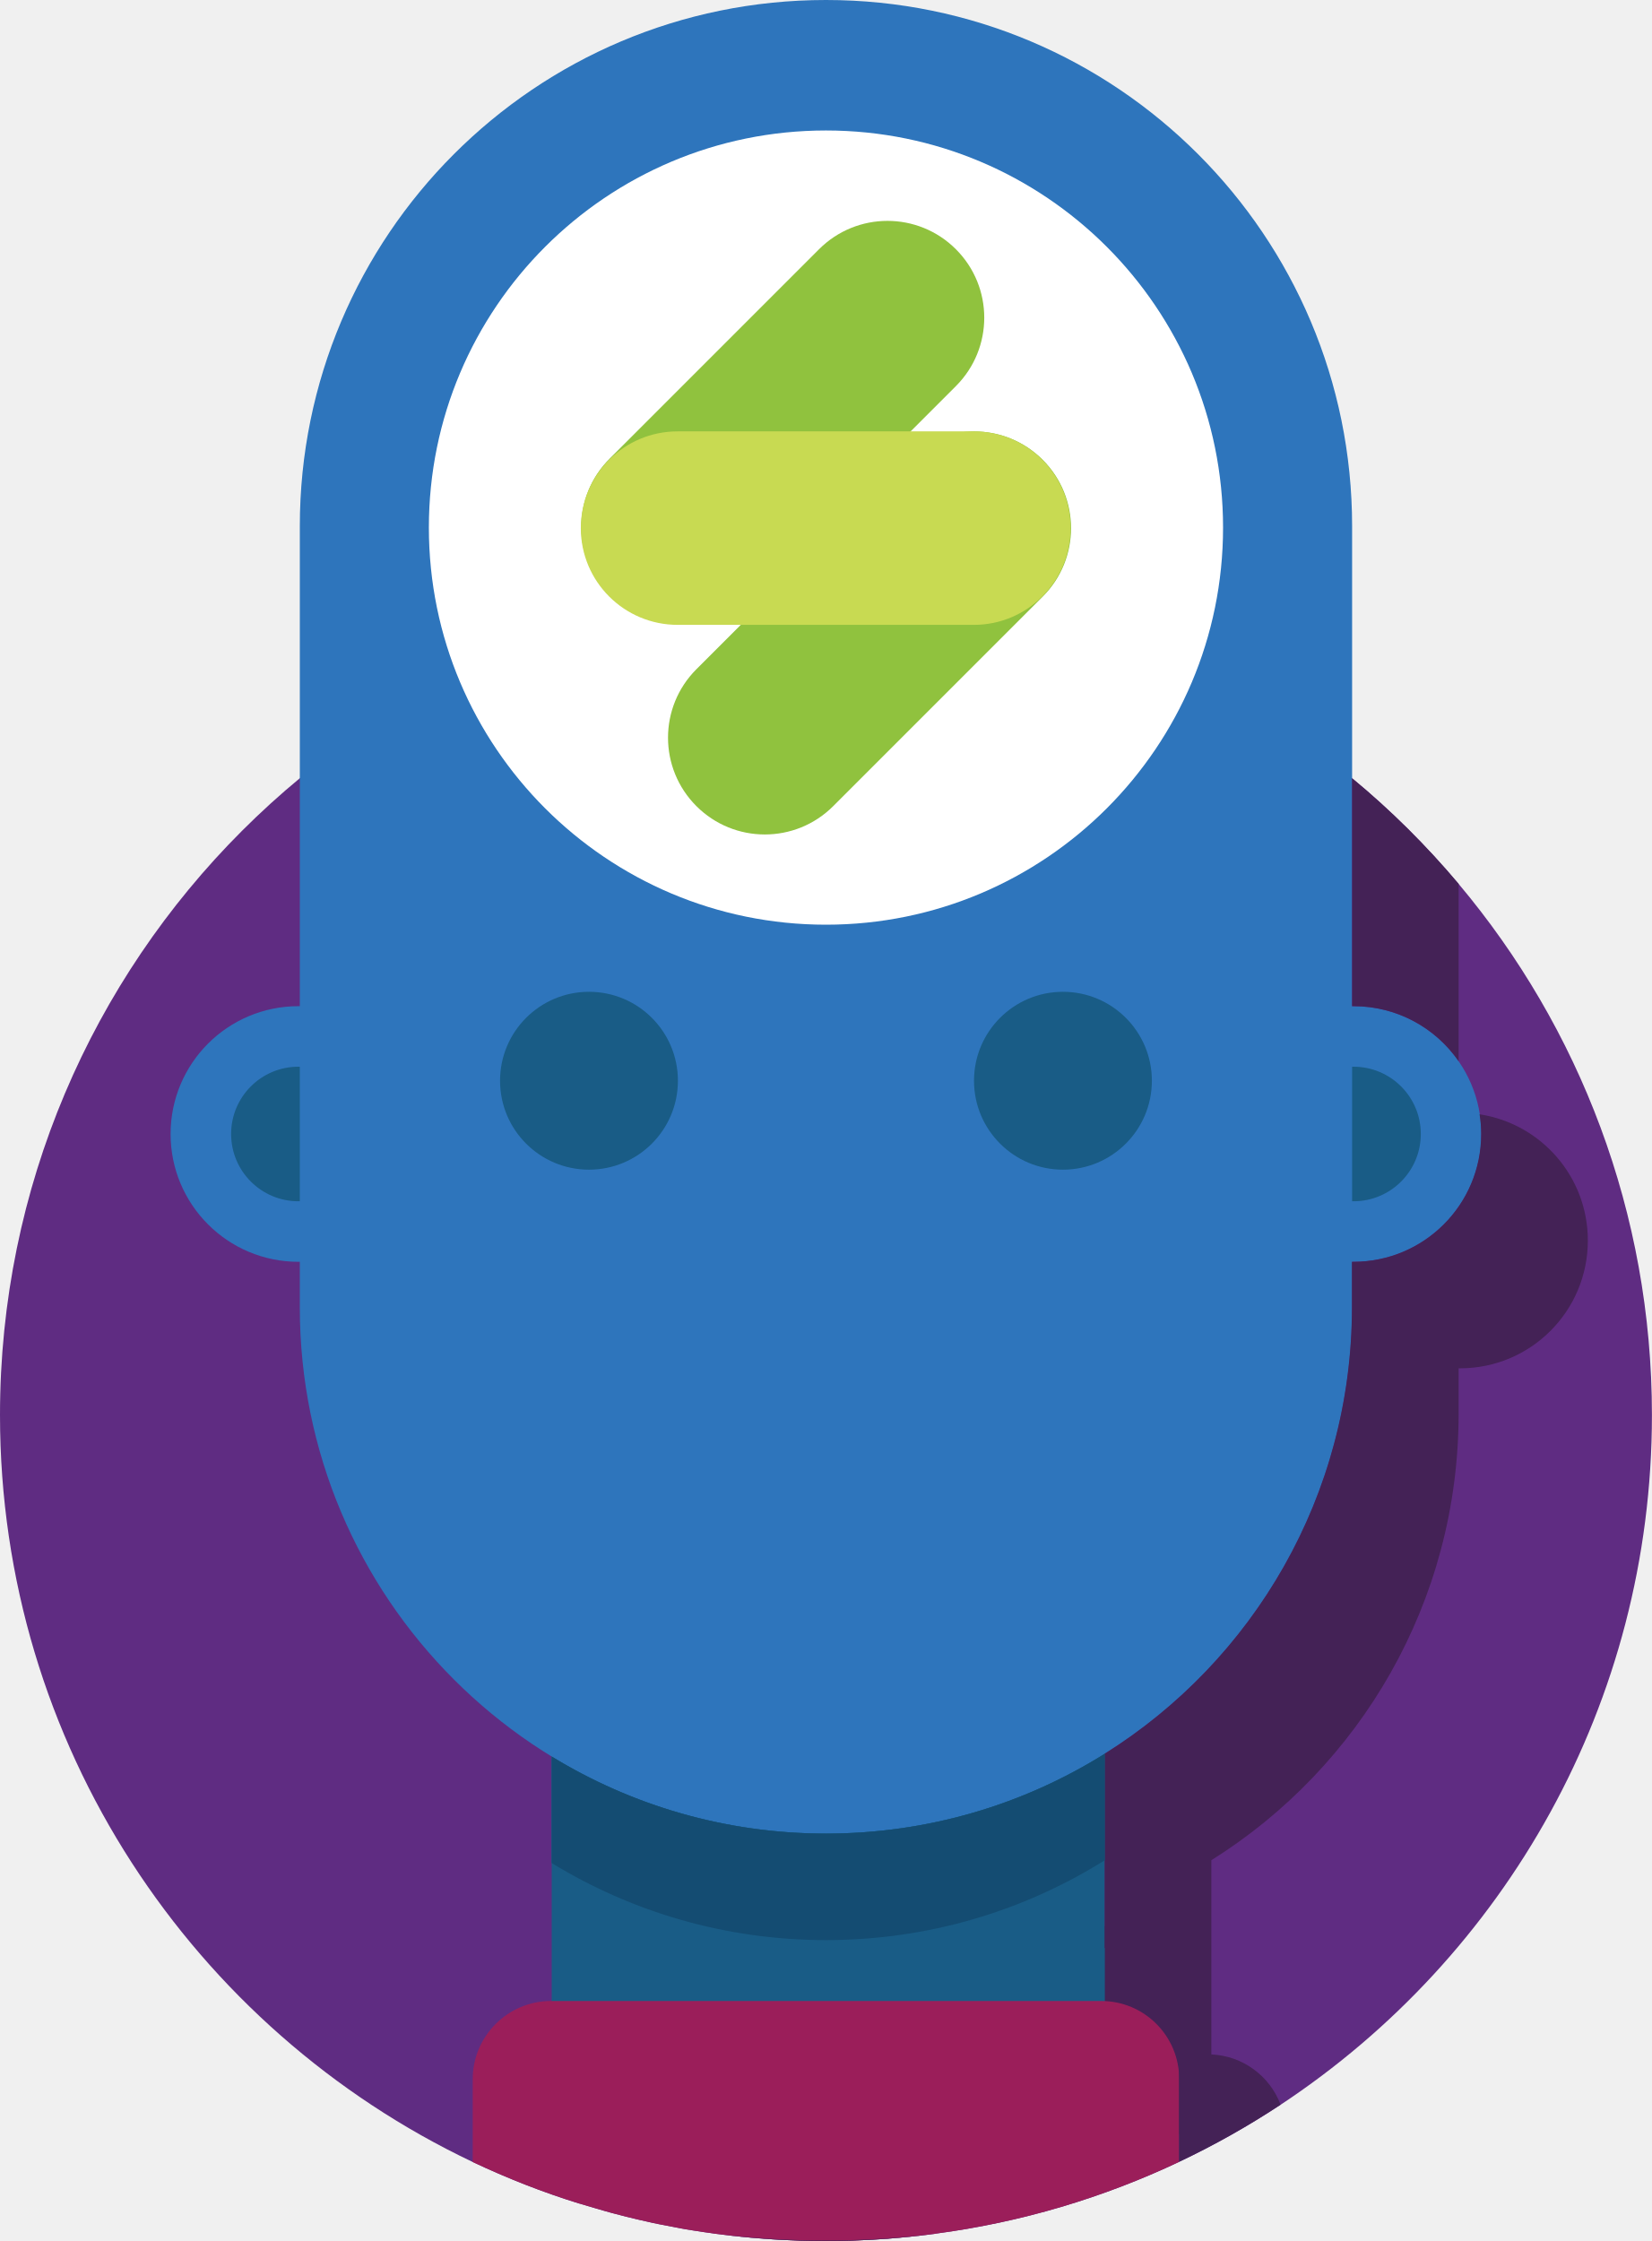
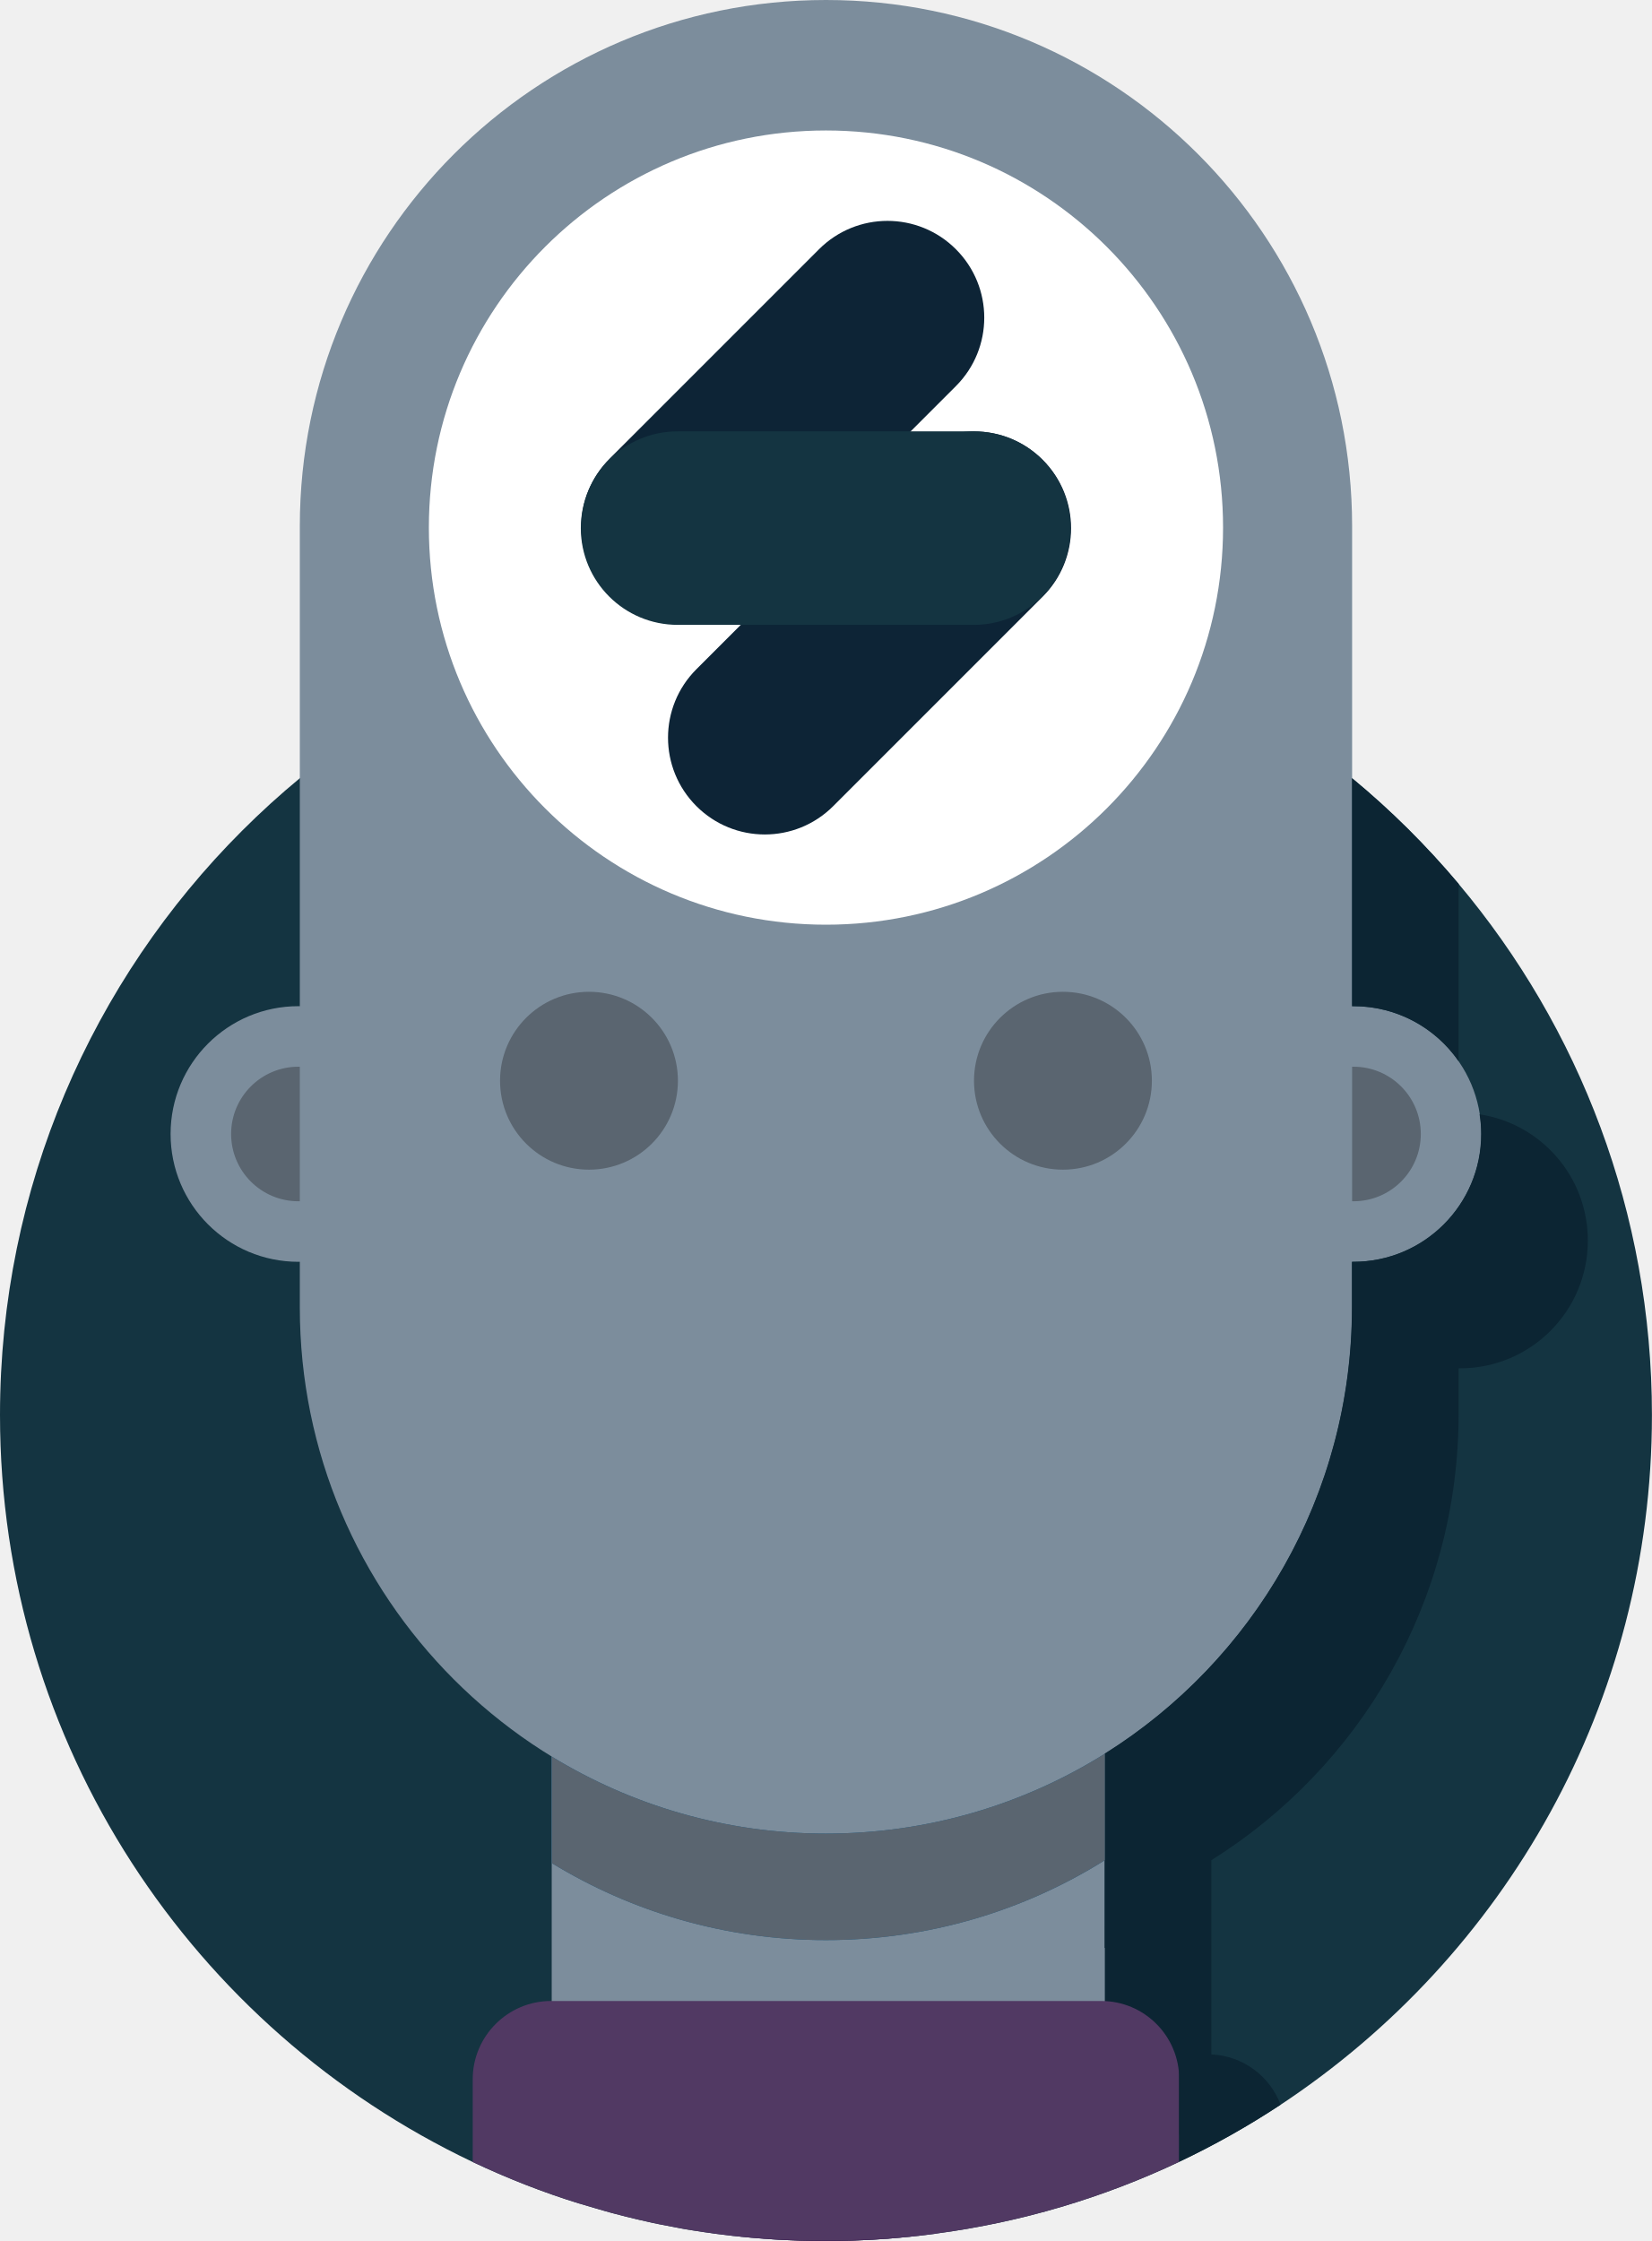
- <svg xmlns="http://www.w3.org/2000/svg" version="1.1" x="0px" y="0px" viewBox="0 0 930.6 1262.4" style="enable-background:new 0 0 930.6 1262.4;" xml:space="preserve">
+ <svg xmlns="http://www.w3.org/2000/svg" version="1.1" id="Layer_1" x="0px" y="0px" viewBox="0 0 930.6 1262.4" style="enable-background:new 0 0 930.6 1262.4;" xml:space="preserve">
  <style type="text/css">
- 	.st0{fill:#5F2C82;}
- 	.st1{fill:#442256;}
- 	.st2{fill:#2E75BC;}
- 	.st3{fill:#195C86;}
- 	.st4{fill:#9B1E5A;}
- 	.st5{fill:#FFFFFF;}
- 	.st6{fill:#90C23E;}
- 	.st7{fill:#C8DA52;}
- 	.st8{fill:#144C72;}
+ 	.st0{fill:#143441;}
+ 	.st1{fill:#0C2533;}
+ 	.st2{fill:#7C8D9C;}
+ 	.st3{fill:#5A6570;}
+ 	.st4{fill:#195C86;}
+ 	.st5{fill:#513963;}
+ 	.st6{fill:#FFFFFF;}
+ 	.st7{fill:#0D2436;}
+ 	.st8{fill:#442256;}
</style>
-   <g id="Layer_1">
-     <g id="Layer_2">
-       <path class="st0" d="M930.6,797.1c0,162.4-83.1,305.2-209.1,388.5c-18.2,12-37.3,22.8-57.2,32.2c-42.7,20.2-88.9,34.1-137.5,40.5    c-0.1,0-0.2,0-0.4,0.1c-20,2.6-40.4,4-61.1,4c-20.3,0-40.4-1.3-60-3.8c-1.7-0.2-3.4-0.4-5.1-0.7c-2.3-0.3-4.5-0.6-6.8-1    c-0.9-0.1-1.8-0.3-2.7-0.4c-1.5-0.2-2.9-0.5-4.4-0.7c-0.9-0.2-1.8-0.3-2.7-0.5c-0.9-0.2-1.8-0.3-2.6-0.5c-2.1-0.4-4.2-0.8-6.2-1.2    c-1.2-0.2-2.4-0.5-3.7-0.7c-2-0.4-4-0.8-6-1.3c-1.6-0.4-3.3-0.7-4.9-1.1c-4.8-1.1-9.6-2.3-14.4-3.6c-0.3-0.1-0.5-0.1-0.8-0.2    c-1.4-0.4-2.8-0.8-4.3-1.2c-1.4-0.4-2.8-0.8-4.1-1.2c-0.5-0.1-1-0.3-1.4-0.4c-1.4-0.4-2.7-0.8-4.1-1.2c-1.3-0.4-2.7-0.8-4-1.2    c-0.3-0.1-0.5-0.2-0.8-0.2c-20.7-6.4-40.7-14.3-60-23.4C108.9,1143.2,0,982.9,0,797.1c0-257,208.3-465.3,465.3-465.3    c112.6,0,215.9,40,296.4,106.6c21.8,18,41.8,37.9,60,59.5C889.7,578.8,930.6,683.2,930.6,797.1z" />
-     </g>
-     <rect x="598.7" y="1085" class="st1" width="70" height="117.3" />
-     <circle class="st2" cx="168.1" cy="638.8" r="72" />
-     <circle class="st3" cx="168.1" cy="638.8" r="37.9" />
-     <circle class="st2" cx="762.5" cy="638.8" r="72" />
-     <circle class="st3" cx="762.5" cy="638.8" r="37.9" />
-     <rect x="310.8" y="819.6" class="st3" width="311.6" height="320.4" />
-     <path class="st2" d="M465.3,1032.9L465.3,1032.9c-163.8,0-296.4-132.8-296.4-296.4v-440C168.9,132.8,301.5,0,465.3,0l0,0   c163.8,0,296.4,132.8,296.4,296.4v439.9C761.7,900.2,629.1,1032.9,465.3,1032.9z" />
+   <g id="Layer_2">
+     <path class="st0" d="M930.6,797.1c0,162.4-83.1,305.2-209.1,388.5c-18.2,12-37.3,22.8-57.2,32.2c-42.7,20.2-88.9,34.1-137.5,40.5   c-0.1,0-0.2,0-0.4,0.1c-20,2.6-40.4,4-61.1,4c-20.3,0-40.4-1.3-60-3.8c-1.7-0.2-3.4-0.4-5.1-0.7c-2.3-0.3-4.5-0.6-6.8-1   c-0.9-0.1-1.8-0.3-2.7-0.4c-1.5-0.2-2.9-0.5-4.4-0.7c-0.9-0.2-1.8-0.3-2.7-0.5c-0.9-0.2-1.8-0.3-2.6-0.5c-2.1-0.4-4.2-0.8-6.2-1.2   c-1.2-0.2-2.4-0.5-3.7-0.7c-2-0.4-4-0.8-6-1.3c-1.6-0.4-3.3-0.7-4.9-1.1c-4.8-1.1-9.6-2.3-14.4-3.6c-0.3-0.1-0.5-0.1-0.8-0.2   c-1.4-0.4-2.8-0.8-4.3-1.2c-1.4-0.4-2.8-0.8-4.1-1.2c-0.5-0.1-1-0.3-1.4-0.4c-1.4-0.4-2.7-0.8-4.1-1.2c-1.3-0.4-2.7-0.8-4-1.2   c-0.3-0.1-0.5-0.2-0.8-0.2c-20.7-6.4-40.7-14.3-60-23.4C108.9,1143.2,0,982.9,0,797.1c0-257,208.3-465.3,465.3-465.3   c112.6,0,215.9,40,296.4,106.6c21.8,18,41.8,37.9,60,59.5C889.7,578.8,930.6,683.2,930.6,797.1z" />
+   </g>
+   <rect x="598.7" y="1085" class="st1" width="70" height="117.3" />
+   <circle class="st2" cx="168.1" cy="638.8" r="72" />
+   <circle class="st3" cx="168.1" cy="638.8" r="37.9" />
+   <circle class="st2" cx="762.5" cy="638.8" r="72" />
+   <circle class="st3" cx="762.5" cy="638.8" r="37.9" />
+   <rect x="310.8" y="819.6" class="st2" width="311.6" height="320.4" />
+   <path class="st2" d="M465.3,1032.9L465.3,1032.9c-163.8,0-296.4-132.8-296.4-296.4v-440C168.9,132.8,301.5,0,465.3,0l0,0  c163.8,0,296.4,132.8,296.4,296.4v439.9C761.7,900.2,629.1,1032.9,465.3,1032.9z" />
+   <path class="st4" d="M622.4,987.9v60c-45.5,28.5-99.4,45-157.1,45c-56.6,0-109.5-15.9-154.5-43.4v-60c45,27.5,97.9,43.4,154.5,43.4  C523,1032.9,576.9,1016.4,622.4,987.9z" />
+   <path class="st5" d="M664.3,1171.2v46.6c-42.7,20.2-88.9,34.1-137.5,40.5c-0.1,0-0.2,0-0.4,0.1c-20,2.6-40.4,4-61.1,4  c-20.3,0-40.4-1.3-60-3.8c-1.7-0.2-3.4-0.4-5.1-0.7c-2.3-0.3-4.5-0.6-6.8-1c-0.9-0.1-1.8-0.3-2.7-0.4c-1.5-0.2-2.9-0.5-4.4-0.7  c-0.9-0.2-1.8-0.3-2.7-0.5c-0.9-0.2-1.8-0.3-2.6-0.5c-2.1-0.4-4.2-0.8-6.2-1.2c-1.2-0.2-2.4-0.5-3.7-0.7c-2-0.4-4-0.8-6-1.3  c-1.6-0.4-3.3-0.7-4.9-1.1c-4.8-1.1-9.6-2.3-14.4-3.6c-0.3-0.1-0.5-0.1-0.8-0.2c-1.4-0.4-2.8-0.8-4.3-1.2c-1.4-0.4-2.8-0.8-4.1-1.2  c-0.5-0.1-1-0.3-1.4-0.4c-1.4-0.4-2.7-0.8-4.1-1.2c-1.3-0.4-2.7-0.8-4-1.2c-0.3-0.1-0.5-0.2-0.8-0.2c-20.7-6.4-40.7-14.3-60-23.4  v-46.6c0-24.3,19.8-44.1,44.1-44.1h309.8C644.5,1127.1,664.3,1146.8,664.3,1171.2z" />
+   <circle class="st6" cx="465.3" cy="297.2" r="223.7" />
+   <circle class="st3" cx="331.8" cy="608.8" r="50.1" />
+   <circle class="st3" cx="598.8" cy="608.8" r="50.1" />
+   <path class="st7" d="M343.4,335.5L343.4,335.5c-21.3-21.3-21.3-55.8,0-77.1l118-118c21.3-21.3,55.8-21.3,77.1,0l0,0  c21.3,21.3,21.3,55.8,0,77.1l-118,118C399.2,356.8,364.7,356.8,343.4,335.5z" />
+   <path class="st7" d="M392.3,454.1L392.3,454.1c-21.3-21.3-21.3-55.8,0-77.1l118-118c21.3-21.3,55.8-21.3,77.1,0l0,0  c21.3,21.3,21.3,55.8,0,77.1l-118,118C448.1,475.4,413.6,475.4,392.3,454.1z" />
+   <path class="st0" d="M327.2,297.5L327.2,297.5c0-30.1,24.4-54.5,54.5-54.5h166.9c30.1,0,54.5,24.4,54.5,54.5l0,0  c0,30.1-24.4,54.5-54.5,54.5H381.8C351.6,352,327.2,327.6,327.2,297.5z" />
+   <path class="st1" d="M821.7,497.9v99.9c-13-18.8-34.7-31-59.2-31c-0.3,0-0.5,0-0.8,0V438.4C783.5,456.4,803.5,476.3,821.7,497.9z" />
+   <path class="st8" d="M465.3,1262.1c20.7,0,41.1-1.3,61.1-3.7c-20,2.6-40.4,4-61.1,4c-20.3,0-40.4-1.3-60-3.8  C425,1260.9,445,1262.1,465.3,1262.1z" />
+   <path class="st1" d="M894.5,698.8c0,39.8-32.2,72-72,72c-0.3,0-0.5,0-0.8,0v25.5c0,106.1-55.6,199.2-139.3,251.6v109.4  c17.9,0.8,33,12.3,39,28.3c-18.2,12-37.3,22.8-57.2,32.2v-76.6c0-23.7-18.6-42.9-41.9-43.9V987.9c83.7-52.4,139.3-145.5,139.3-251.6  v-25.5c0.3,0,0.5,0,0.8,0c39.8,0,72-32.2,72-72c0-3.8-0.3-7.5-0.9-11.1C868.1,633,894.5,662.8,894.5,698.8z" />
+   <g id="Layer_2_1_">
    <path class="st3" d="M622.4,987.9v60c-45.5,28.5-99.4,45-157.1,45c-56.6,0-109.5-15.9-154.5-43.4v-60c45,27.5,97.9,43.4,154.5,43.4   C523,1032.9,576.9,1016.4,622.4,987.9z" />
-     <path class="st4" d="M664.3,1171.2v46.6c-42.7,20.2-88.9,34.1-137.5,40.5c-0.1,0-0.2,0-0.4,0.1c-20,2.6-40.4,4-61.1,4   c-20.3,0-40.4-1.3-60-3.8c-1.7-0.2-3.4-0.4-5.1-0.7c-2.3-0.3-4.5-0.6-6.8-1c-0.9-0.1-1.8-0.3-2.7-0.4c-1.5-0.2-2.9-0.5-4.4-0.7   c-0.9-0.2-1.8-0.3-2.7-0.5c-0.9-0.2-1.8-0.3-2.6-0.5c-2.1-0.4-4.2-0.8-6.2-1.2c-1.2-0.2-2.4-0.5-3.7-0.7c-2-0.4-4-0.8-6-1.3   c-1.6-0.4-3.3-0.7-4.9-1.1c-4.8-1.1-9.6-2.3-14.4-3.6c-0.3-0.1-0.5-0.1-0.8-0.2c-1.4-0.4-2.8-0.8-4.3-1.2c-1.4-0.4-2.8-0.8-4.1-1.2   c-0.5-0.1-1-0.3-1.4-0.4c-1.4-0.4-2.7-0.8-4.1-1.2c-1.3-0.4-2.7-0.8-4-1.2c-0.3-0.1-0.5-0.2-0.8-0.2c-20.7-6.4-40.7-14.3-60-23.4   v-46.6c0-24.3,19.8-44.1,44.1-44.1h309.8C644.5,1127.1,664.3,1146.8,664.3,1171.2z" />
-     <circle class="st5" cx="465.3" cy="297.2" r="223.7" />
-     <circle class="st3" cx="331.8" cy="608.8" r="50.1" />
-     <circle class="st3" cx="598.8" cy="608.8" r="50.1" />
-     <path class="st6" d="M343.4,335.5L343.4,335.5c-21.3-21.3-21.3-55.8,0-77.1l118-118c21.3-21.3,55.8-21.3,77.1,0l0,0   c21.3,21.3,21.3,55.8,0,77.1l-118,118C399.2,356.8,364.7,356.8,343.4,335.5z" />
-     <path class="st6" d="M392.3,454.1L392.3,454.1c-21.3-21.3-21.3-55.8,0-77.1l118-118c21.3-21.3,55.8-21.3,77.1,0l0,0   c21.3,21.3,21.3,55.8,0,77.1l-118,118C448.1,475.4,413.6,475.4,392.3,454.1z" />
-     <path class="st7" d="M327.2,297.5L327.2,297.5c0-30.1,24.4-54.5,54.5-54.5h166.9c30.1,0,54.5,24.4,54.5,54.5l0,0   c0,30.1-24.4,54.5-54.5,54.5H381.8C351.6,352,327.2,327.6,327.2,297.5z" />
-     <path class="st1" d="M821.7,497.9v99.9c-13-18.8-34.7-31-59.2-31c-0.3,0-0.5,0-0.8,0V438.4C783.5,456.4,803.5,476.3,821.7,497.9z" />
-     <path class="st1" d="M465.3,1262.1c20.7,0,41.1-1.3,61.1-3.7c-20,2.6-40.4,4-61.1,4c-20.3,0-40.4-1.3-60-3.8   C425,1260.9,445,1262.1,465.3,1262.1z" />
-     <path class="st1" d="M894.5,698.8c0,39.8-32.2,72-72,72c-0.3,0-0.5,0-0.8,0v25.5c0,106.1-55.6,199.2-139.3,251.6v109.4   c17.9,0.8,33,12.3,39,28.3c-18.2,12-37.3,22.8-57.2,32.2v-76.6c0-23.7-18.6-42.9-41.9-43.9V987.9   c83.7-52.4,139.3-145.5,139.3-251.6v-25.5c0.3,0,0.5,0,0.8,0c39.8,0,72-32.2,72-72c0-3.8-0.3-7.5-0.9-11.1   C868.1,633,894.5,662.8,894.5,698.8z" />
-   </g>
-   <g id="Layer_2_1_">
-     <path class="st8" d="M622.4,987.9v60c-45.5,28.5-99.4,45-157.1,45c-56.6,0-109.5-15.9-154.5-43.4v-60c45,27.5,97.9,43.4,154.5,43.4   C523,1032.9,576.9,1016.4,622.4,987.9z" />
  </g>
</svg>
